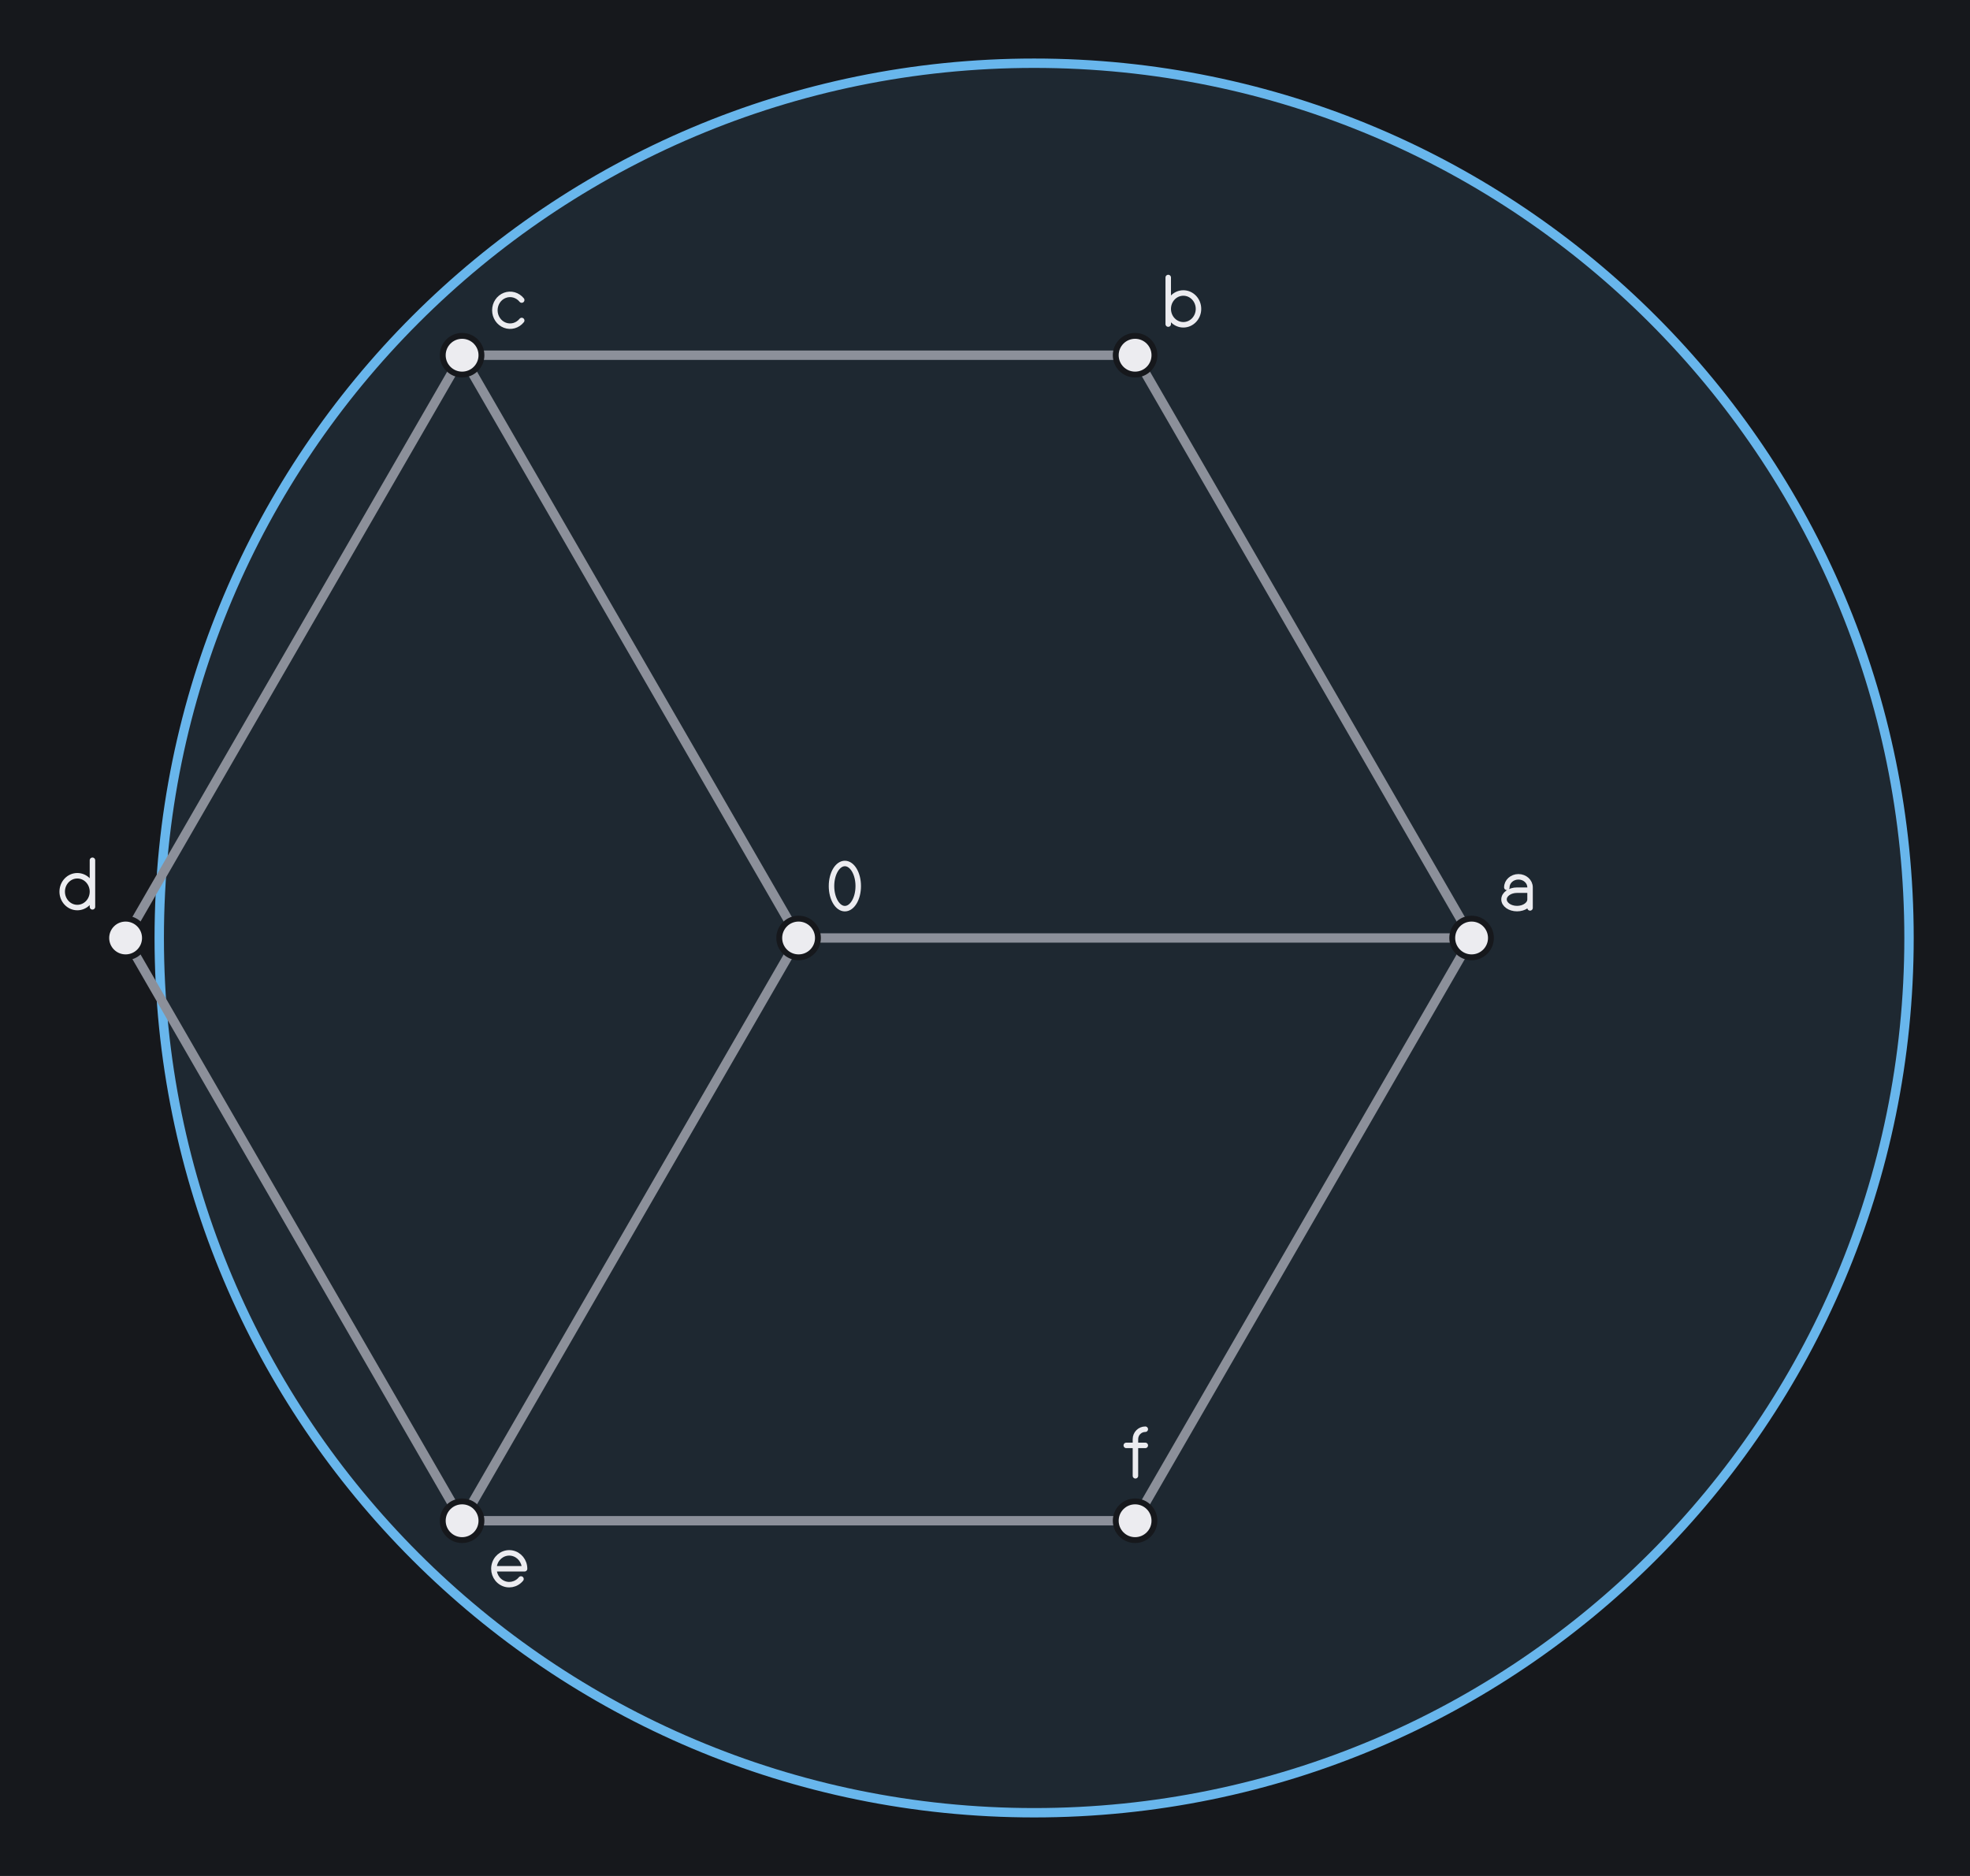
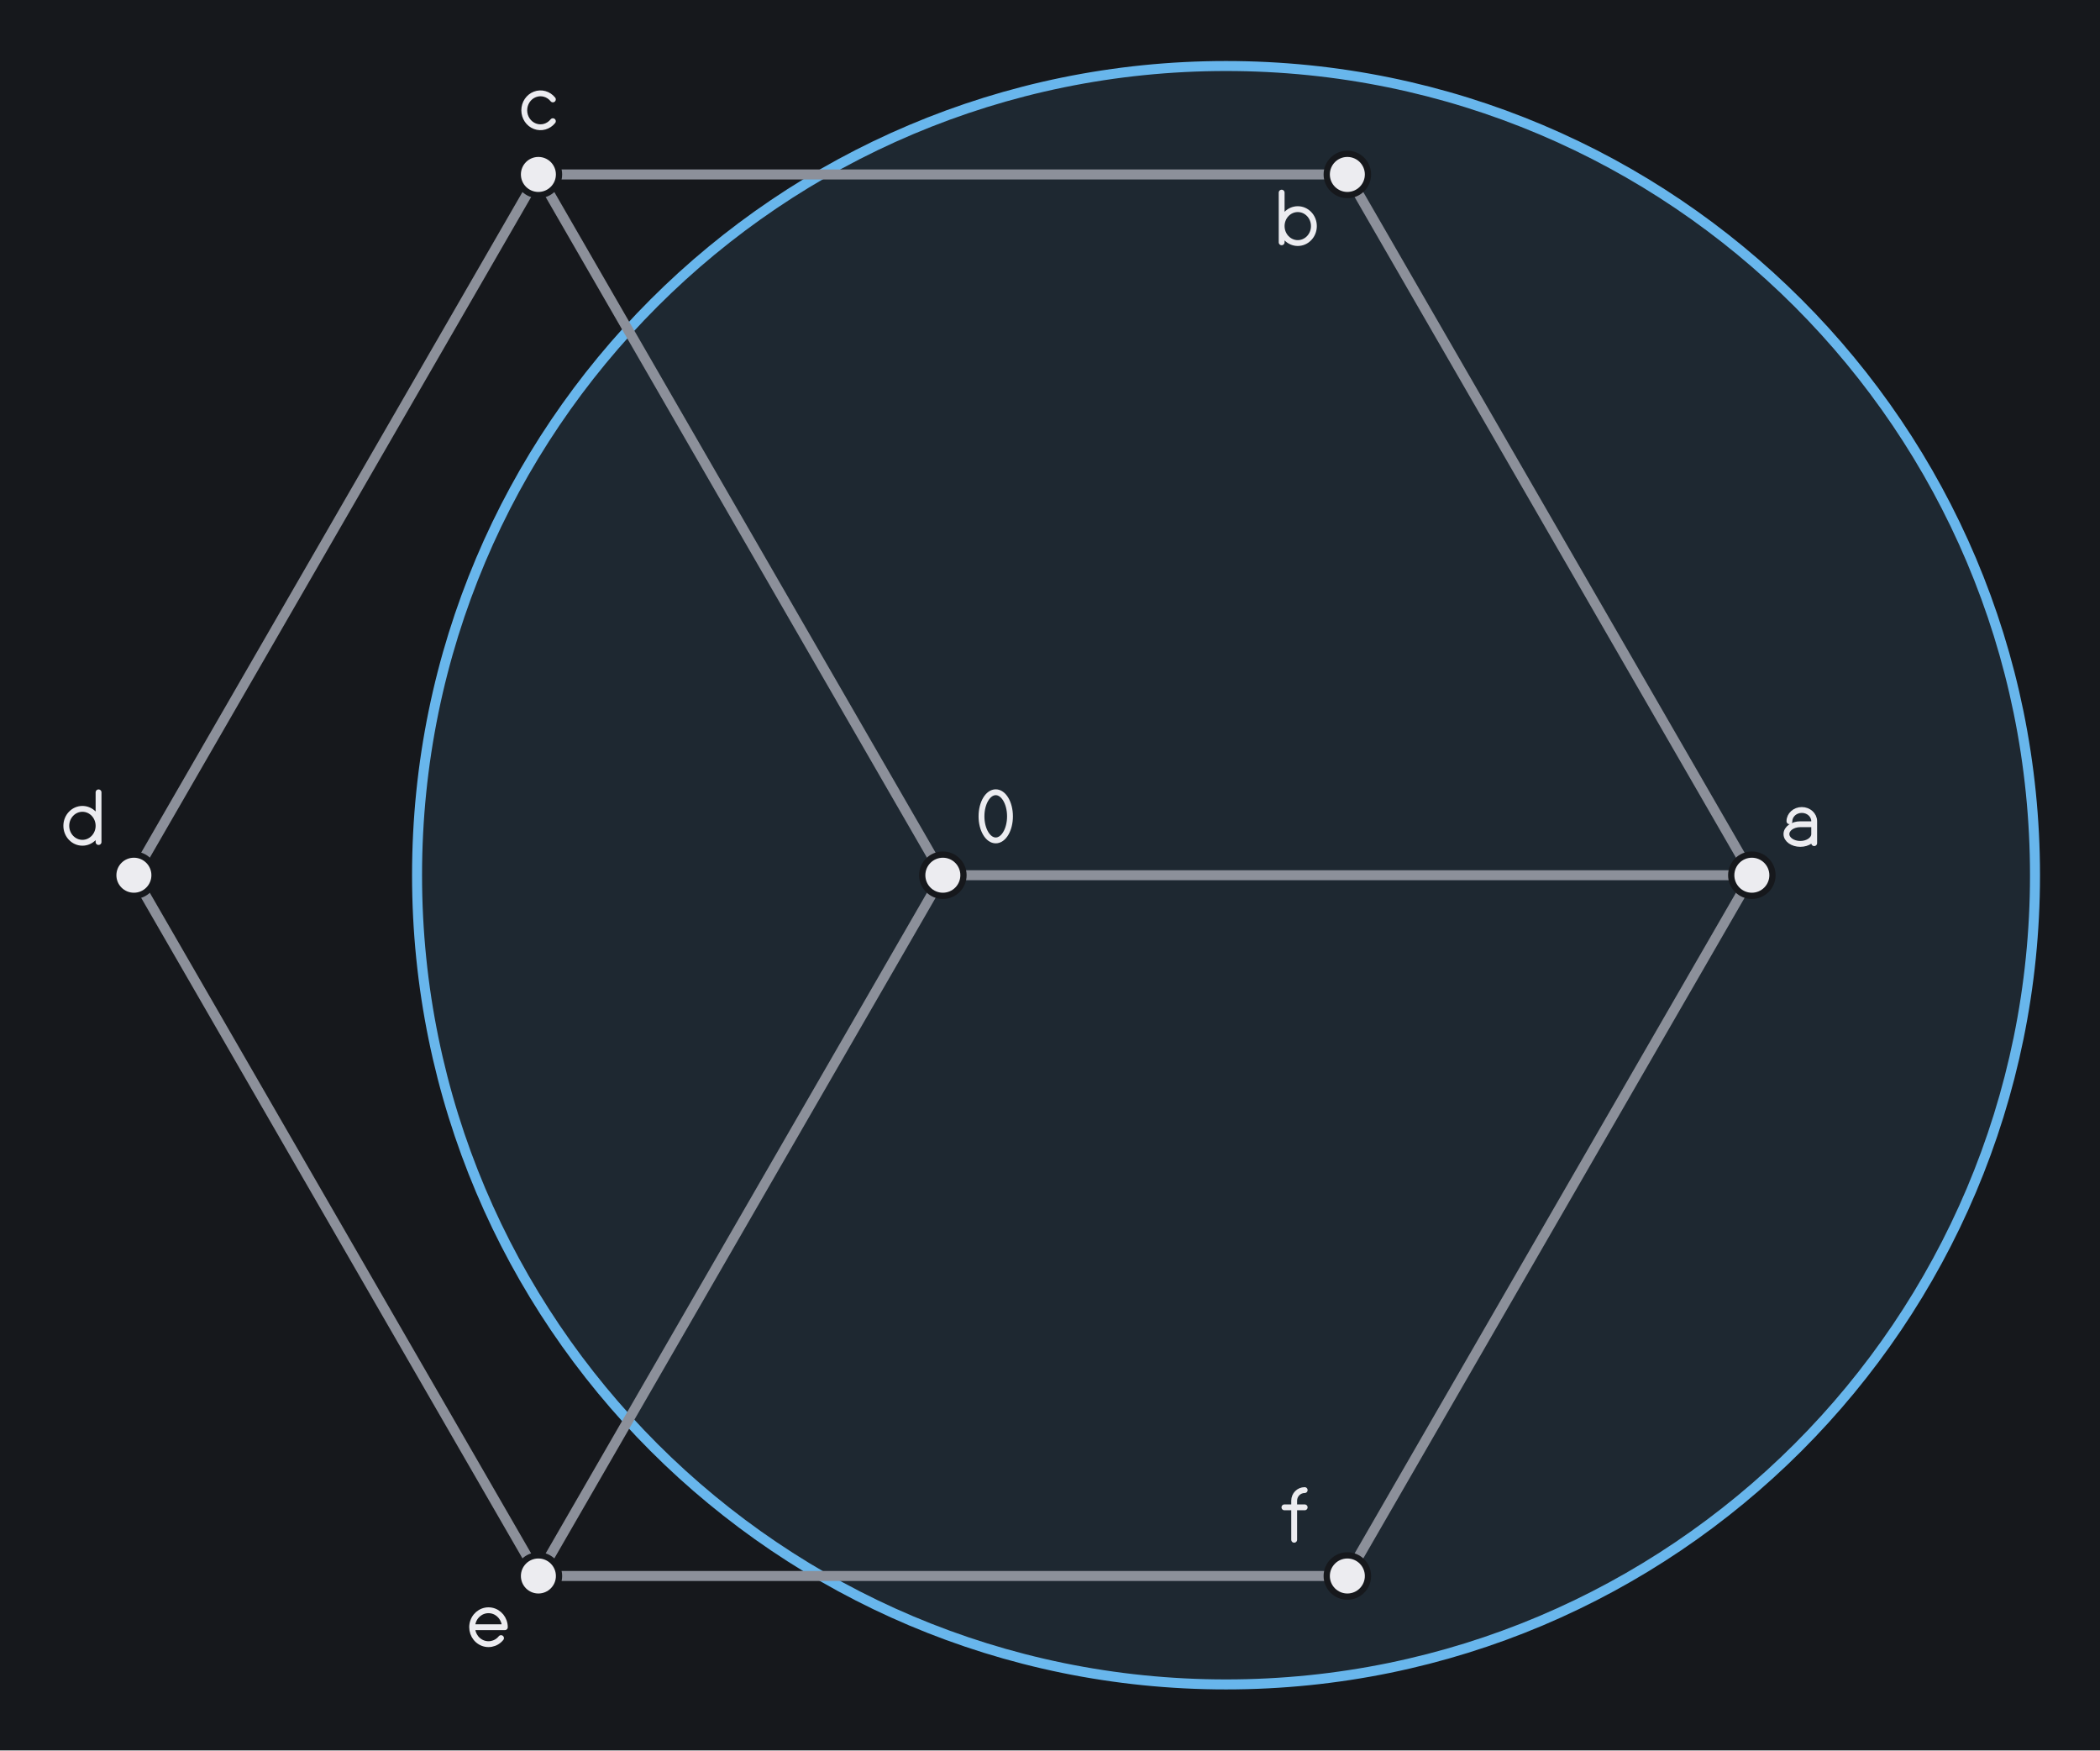
- <svg xmlns="http://www.w3.org/2000/svg" width="420" height="400" viewBox="0 0 420 400">
+ <svg xmlns="http://www.w3.org/2000/svg" width="420" height="350" viewBox="0 0 420 350">
  <g>
-     <path d="M0 0 L420 0 L420 400 L0 400 Z" fill="#16181c" />
+     <path d="M0 0 L420 0 L420 350 L0 350 Z" fill="#16181c" />
    <g>
-       <path d="M407 200 C407 303.01 323.49 386.52 220.48 386.52 C117.46 386.52 33.95 303.01 33.95 200 C33.95 96.99 117.46 13.48 220.48 13.48 C323.49 13.48 407 96.99 407 200 Z" fill="#68b6ec" fill-opacity="0.102" stroke="#68b6ec" stroke-width="2" stroke-linecap="round" stroke-linejoin="round" />
+       <path d="M407 175 C407 264.36 334.56 336.8 245.2 336.8 C155.84 336.8 83.41 264.36 83.41 175 C83.41 85.64 155.84 13.2 245.2 13.2 C334.56 13.2 407 85.64 407 175 Z" fill="#68b6ec" fill-opacity="0.102" stroke="#68b6ec" stroke-width="2" stroke-linecap="round" stroke-linejoin="round" />
    </g>
    <g>
-       <path d="M170.26 200 L313.74 200" fill="none" stroke="#8c909a" stroke-width="2" stroke-linecap="round" stroke-linejoin="round" />
+       <path d="M188.57 175 L350.37 175" fill="none" stroke="#8c909a" stroke-width="2" stroke-linecap="round" stroke-linejoin="round" />
    </g>
    <g>
-       <path d="M170.26 200 L98.52 75.74" fill="none" stroke="#8c909a" stroke-width="2" stroke-linecap="round" stroke-linejoin="round" />
+       <path d="M188.57 175 L107.68 34.88" fill="none" stroke="#8c909a" stroke-width="2" stroke-linecap="round" stroke-linejoin="round" />
    </g>
    <g>
-       <path d="M170.26 200 L98.52 324.26" fill="none" stroke="#8c909a" stroke-width="2" stroke-linecap="round" stroke-linejoin="round" />
+       <path d="M188.57 175 L107.68 315.12" fill="none" stroke="#8c909a" stroke-width="2" stroke-linecap="round" stroke-linejoin="round" />
    </g>
    <g>
-       <path d="M313.74 200 L242 75.74" fill="none" stroke="#8c909a" stroke-width="2" stroke-linecap="round" stroke-linejoin="round" />
+       <path d="M350.37 175 L269.47 34.88" fill="none" stroke="#8c909a" stroke-width="2" stroke-linecap="round" stroke-linejoin="round" />
    </g>
    <g>
-       <path d="M242 75.74 L98.52 75.74" fill="none" stroke="#8c909a" stroke-width="2" stroke-linecap="round" stroke-linejoin="round" />
+       <path d="M269.47 34.88 L107.68 34.88" fill="none" stroke="#8c909a" stroke-width="2" stroke-linecap="round" stroke-linejoin="round" />
    </g>
    <g>
-       <path d="M98.52 75.74 L26.78 200" fill="none" stroke="#8c909a" stroke-width="2" stroke-linecap="round" stroke-linejoin="round" />
+       <path d="M107.68 34.88 L26.78 175" fill="none" stroke="#8c909a" stroke-width="2" stroke-linecap="round" stroke-linejoin="round" />
    </g>
    <g>
-       <path d="M26.78 200 L98.52 324.26" fill="none" stroke="#8c909a" stroke-width="2" stroke-linecap="round" stroke-linejoin="round" />
+       <path d="M26.78 175 L107.68 315.12" fill="none" stroke="#8c909a" stroke-width="2" stroke-linecap="round" stroke-linejoin="round" />
    </g>
    <g>
-       <path d="M98.52 324.26 L242 324.26" fill="none" stroke="#8c909a" stroke-width="2" stroke-linecap="round" stroke-linejoin="round" />
+       <path d="M107.68 315.12 L269.47 315.12" fill="none" stroke="#8c909a" stroke-width="2" stroke-linecap="round" stroke-linejoin="round" />
    </g>
    <g>
-       <path d="M242 324.26 L313.74 200" fill="none" stroke="#8c909a" stroke-width="2" stroke-linecap="round" stroke-linejoin="round" />
+       <path d="M269.47 315.12 L350.37 175" fill="none" stroke="#8c909a" stroke-width="2" stroke-linecap="round" stroke-linejoin="round" />
    </g>
    <g>
-       <path d="M175.01 200 C175.01 202.62 172.88 204.75 170.26 204.75 C167.63 204.75 165.51 202.62 165.51 200 C165.51 197.38 167.63 195.25 170.26 195.25 C172.88 195.25 175.01 197.38 175.01 200 Z" fill="#16181c" />
-       <path d="M173.76 200 C173.76 201.93 172.19 203.5 170.26 203.5 C168.32 203.5 166.76 201.93 166.76 200 C166.76 198.07 168.32 196.5 170.26 196.5 C172.19 196.5 173.76 198.07 173.76 200 Z" fill="#ececf0" />
+       <path d="M193.32 175 C193.32 177.62 191.2 179.75 188.57 179.75 C185.95 179.75 183.82 177.62 183.82 175 C183.82 172.38 185.95 170.25 188.57 170.25 C191.2 170.25 193.32 172.38 193.32 175 Z" fill="#16181c" />
+       <path d="M192.07 175 C192.07 176.93 190.51 178.5 188.57 178.5 C186.64 178.5 185.07 176.93 185.07 175 C185.07 173.07 186.64 171.5 188.57 171.5 C190.51 171.5 192.07 173.07 192.07 175 Z" fill="#ececf0" />
    </g>
-     <path d="M180.125 184.117 C181.699 184.117 182.975 186.273 182.975 188.932 C182.975 191.592 181.699 193.747 180.125 193.747 C178.551 193.747 177.275 191.592 177.275 188.932 C177.275 186.273 178.551 184.117 180.125 184.117 Z" fill="none" stroke="#ececf0" stroke-width="1.17" stroke-linecap="round" stroke-linejoin="round" />
+     <path d="M199.148 158.41 C200.722 158.41 201.998 160.566 201.998 163.225 C201.998 165.885 200.722 168.04 199.148 168.04 C197.574 168.04 196.298 165.885 196.298 163.225 C196.298 160.566 197.574 158.41 199.148 158.41 Z" fill="none" stroke="#ececf0" stroke-width="1.17" stroke-linecap="round" stroke-linejoin="round" />
    <g>
-       <path d="M318.49 200 C318.49 202.62 316.36 204.75 313.74 204.75 C311.11 204.75 308.99 202.62 308.99 200 C308.99 197.38 311.11 195.25 313.74 195.25 C316.36 195.25 318.49 197.38 318.49 200 Z" fill="#16181c" />
-       <path d="M317.24 200 C317.24 201.93 315.67 203.5 313.74 203.5 C311.8 203.5 310.24 201.93 310.24 200 C310.24 198.07 311.8 196.5 313.74 196.5 C315.67 196.5 317.24 198.07 317.24 200 Z" fill="#ececf0" />
+       <path d="M355.12 175 C355.12 177.62 352.99 179.75 350.37 179.75 C347.75 179.75 345.62 177.62 345.62 175 C345.62 172.38 347.75 170.25 350.37 170.25 C352.99 170.25 355.12 172.38 355.12 175 Z" fill="#16181c" />
+       <path d="M353.87 175 C353.87 176.93 352.3 178.5 350.37 178.5 C348.44 178.5 346.87 176.93 346.87 175 C346.87 173.07 348.44 171.5 350.37 171.5 C352.3 171.5 353.87 173.07 353.87 175 Z" fill="#ececf0" />
    </g>
-     <path d="M321.254 189.206 C321.254 187.963 322.362 186.956 323.729 186.956 C325.096 186.956 326.204 187.963 326.204 189.206 L326.204 193.586 M326.204 189.806 L323.429 189.806 C321.896 189.806 320.654 190.686 320.654 191.771 C320.654 192.856 321.896 193.736 323.429 193.736 C324.962 193.736 326.204 192.856 326.204 191.771" fill="none" stroke="#ececf0" stroke-width="1.17" stroke-linecap="round" stroke-linejoin="round" />
+     <path d="M357.887 164.206 C357.887 162.963 358.995 161.956 360.362 161.956 C361.729 161.956 362.837 162.963 362.837 164.206 L362.837 168.586 M362.837 164.806 L360.062 164.806 C358.53 164.806 357.287 165.686 357.287 166.771 C357.287 167.856 358.53 168.736 360.062 168.736 C361.595 168.736 362.837 167.856 362.837 166.771" fill="none" stroke="#ececf0" stroke-width="1.17" stroke-linecap="round" stroke-linejoin="round" />
    <g>
-       <path d="M246.75 75.74 C246.75 78.37 244.62 80.49 242 80.49 C239.37 80.49 237.25 78.37 237.25 75.74 C237.25 73.12 239.37 70.99 242 70.99 C244.62 70.99 246.75 73.12 246.75 75.74 Z" fill="#16181c" />
-       <path d="M245.5 75.74 C245.5 77.68 243.93 79.24 242 79.24 C240.06 79.24 238.5 77.68 238.5 75.74 C238.5 73.81 240.06 72.24 242 72.24 C243.93 72.24 245.5 73.81 245.5 75.74 Z" fill="#ececf0" />
+       <path d="M274.22 34.88 C274.22 37.5 272.1 39.63 269.47 39.63 C266.85 39.63 264.72 37.5 264.72 34.88 C264.72 32.26 266.85 30.13 269.47 30.13 C272.1 30.13 274.22 32.26 274.22 34.88 Z" fill="#16181c" />
+       <path d="M272.97 34.88 C272.97 36.81 271.41 38.38 269.47 38.38 C267.54 38.38 265.97 36.81 265.97 34.88 C265.97 32.95 267.54 31.38 269.47 31.38 C271.41 31.38 272.97 32.95 272.97 34.88 Z" fill="#ececf0" />
    </g>
-     <path d="M249.064 59.173 L249.064 69.103 M252.289 62.473 C254.07 62.473 255.514 63.991 255.514 65.863 C255.514 67.736 254.07 69.253 252.289 69.253 C250.508 69.253 249.064 67.736 249.064 65.863 C249.064 63.991 250.508 62.473 252.289 62.473 Z" fill="none" stroke="#ececf0" stroke-width="1.17" stroke-linecap="round" stroke-linejoin="round" />
+     <path d="M256.331 38.518 L256.331 48.448 M259.556 41.818 C261.337 41.818 262.781 43.336 262.781 45.208 C262.781 47.081 261.337 48.598 259.556 48.598 C257.775 48.598 256.331 47.081 256.331 45.208 C256.331 43.336 257.775 41.818 259.556 41.818 Z" fill="none" stroke="#ececf0" stroke-width="1.17" stroke-linecap="round" stroke-linejoin="round" />
    <g>
-       <path d="M103.27 75.74 C103.27 78.37 101.14 80.49 98.52 80.49 C95.89 80.49 93.77 78.37 93.77 75.74 C93.77 73.12 95.89 70.99 98.52 70.99 C101.14 70.99 103.27 73.12 103.27 75.74 Z" fill="#16181c" />
-       <path d="M102.02 75.74 C102.02 77.68 100.45 79.24 98.52 79.24 C96.58 79.24 95.02 77.68 95.02 75.74 C95.02 73.81 96.58 72.24 98.52 72.24 C100.45 72.24 102.02 73.81 102.02 75.74 Z" fill="#ececf0" />
+       <path d="M112.43 34.88 C112.43 37.5 110.3 39.63 107.68 39.63 C105.05 39.63 102.93 37.5 102.93 34.88 C102.93 32.26 105.05 30.13 107.68 30.13 C110.3 30.13 112.43 32.26 112.43 34.88 Z" fill="#16181c" />
+       <path d="M111.18 34.88 C111.18 36.81 109.61 38.38 107.68 38.38 C105.74 38.38 104.18 36.81 104.18 34.88 C104.18 32.95 105.74 31.38 107.68 31.38 C109.61 31.38 111.18 32.95 111.18 34.88 Z" fill="#ececf0" />
    </g>
-     <path d="M111.225 63.979 C110.349 62.887 108.914 62.485 107.634 62.972 C106.354 63.46 105.503 64.733 105.503 66.158 C105.503 67.583 106.354 68.856 107.634 69.343 C108.914 69.831 110.349 69.429 111.225 68.337" fill="none" stroke="#ececf0" stroke-width="1.17" stroke-linecap="round" stroke-linejoin="round" />
+     <path d="M110.574 19.875 C109.698 18.784 108.263 18.381 106.983 18.869 C105.703 19.356 104.852 20.629 104.852 22.054 C104.852 23.48 105.703 24.753 106.983 25.24 C108.263 25.727 109.698 25.325 110.574 24.233" fill="none" stroke="#ececf0" stroke-width="1.17" stroke-linecap="round" stroke-linejoin="round" />
    <g>
-       <path d="M31.53 200 C31.53 202.62 29.4 204.75 26.78 204.75 C24.15 204.75 22.03 202.62 22.03 200 C22.03 197.38 24.15 195.25 26.78 195.25 C29.4 195.25 31.53 197.38 31.53 200 Z" fill="#16181c" />
-       <path d="M30.28 200 C30.28 201.93 28.71 203.5 26.78 203.5 C24.84 203.5 23.28 201.93 23.28 200 C23.28 198.07 24.84 196.5 26.78 196.5 C28.71 196.5 30.28 198.07 30.28 200 Z" fill="#ececf0" />
+       <path d="M31.53 175 C31.53 177.62 29.4 179.75 26.78 179.75 C24.15 179.75 22.03 177.62 22.03 175 C22.03 172.38 24.15 170.25 26.78 170.25 C29.4 170.25 31.53 172.38 31.53 175 Z" fill="#16181c" />
+       <path d="M30.28 175 C30.28 176.93 28.71 178.5 26.78 178.5 C24.84 178.5 23.28 176.93 23.28 175 C23.28 173.07 24.84 171.5 26.78 171.5 C28.71 171.5 30.28 173.07 30.28 175 Z" fill="#ececf0" />
    </g>
-     <path d="M19.71 183.431 L19.71 193.361 M16.485 186.731 C18.266 186.731 19.71 188.249 19.71 190.121 C19.71 191.993 18.266 193.511 16.485 193.511 C14.704 193.511 13.26 191.993 13.26 190.121 C13.26 188.249 14.704 186.731 16.485 186.731 Z" fill="none" stroke="#ececf0" stroke-width="1.17" stroke-linecap="round" stroke-linejoin="round" />
+     <path d="M19.71 158.431 L19.71 168.361 M16.485 161.731 C18.266 161.731 19.71 163.249 19.71 165.121 C19.71 166.993 18.266 168.511 16.485 168.511 C14.704 168.511 13.26 166.993 13.26 165.121 C13.26 163.249 14.704 161.731 16.485 161.731 Z" fill="none" stroke="#ececf0" stroke-width="1.17" stroke-linecap="round" stroke-linejoin="round" />
    <g>
-       <path d="M103.27 324.26 C103.27 326.88 101.14 329.01 98.52 329.01 C95.89 329.01 93.77 326.88 93.77 324.26 C93.77 321.63 95.89 319.51 98.52 319.51 C101.14 319.51 103.27 321.63 103.27 324.26 Z" fill="#16181c" />
-       <path d="M102.02 324.26 C102.02 326.19 100.45 327.76 98.52 327.76 C96.58 327.76 95.02 326.19 95.02 324.26 C95.02 322.32 96.58 320.76 98.52 320.76 C100.45 320.76 102.02 322.32 102.02 324.26 Z" fill="#ececf0" />
+       <path d="M112.43 315.12 C112.43 317.74 110.3 319.87 107.68 319.87 C105.05 319.87 102.93 317.74 102.93 315.12 C102.93 312.5 105.05 310.37 107.68 310.37 C110.3 310.37 112.43 312.5 112.43 315.12 Z" fill="#16181c" />
+       <path d="M111.18 315.12 C111.18 317.05 109.61 318.62 107.68 318.62 C105.74 318.62 104.18 317.05 104.18 315.12 C104.18 313.19 105.74 311.62 107.68 311.62 C109.61 311.62 111.18 313.19 111.18 315.12 Z" fill="#ececf0" />
    </g>
-     <path d="M105.298 334.497 L111.838 334.497 C111.838 332.852 110.699 331.444 109.136 331.158 C107.573 330.873 106.038 331.791 105.496 333.337 C104.953 334.883 105.559 336.61 106.933 337.433 C108.308 338.255 110.053 337.936 111.073 336.676" fill="none" stroke="#ececf0" stroke-width="1.17" stroke-linecap="round" stroke-linejoin="round" />
+     <path d="M94.429 325.36 L100.969 325.36 C100.969 323.714 99.829 322.307 98.267 322.021 C96.704 321.735 95.169 322.654 94.626 324.2 C94.083 325.746 94.689 327.473 96.064 328.295 C97.438 329.118 99.184 328.799 100.204 327.539" fill="none" stroke="#ececf0" stroke-width="1.17" stroke-linecap="round" stroke-linejoin="round" />
    <g>
-       <path d="M246.75 324.26 C246.75 326.88 244.62 329.01 242 329.01 C239.37 329.01 237.25 326.88 237.25 324.26 C237.25 321.63 239.37 319.51 242 319.51 C244.62 319.51 246.75 321.63 246.75 324.26 Z" fill="#16181c" />
-       <path d="M245.5 324.26 C245.5 326.19 243.93 327.76 242 327.76 C240.06 327.76 238.5 326.19 238.5 324.26 C238.5 322.32 240.06 320.76 242 320.76 C243.93 320.76 245.5 322.32 245.5 324.26 Z" fill="#ececf0" />
+       <path d="M274.22 315.12 C274.22 317.74 272.1 319.87 269.47 319.87 C266.85 319.87 264.72 317.74 264.72 315.12 C264.72 312.5 266.85 310.37 269.47 310.37 C272.1 310.37 274.22 312.5 274.22 315.12 Z" fill="#16181c" />
+       <path d="M272.97 315.12 C272.97 317.05 271.41 318.62 269.47 318.62 C267.54 318.62 265.97 317.05 265.97 315.12 C265.97 313.19 267.54 311.62 269.47 311.62 C271.41 311.62 272.97 313.19 272.97 315.12 Z" fill="#ececf0" />
    </g>
-     <path d="M242.072 314.673 L242.072 306.858 C242.072 305.69 243.013 304.743 244.172 304.743 M240.122 308.193 L244.172 308.193" fill="none" stroke="#ececf0" stroke-width="1.17" stroke-linecap="round" stroke-linejoin="round" />
+     <path d="M258.835 307.874 L258.835 300.059 C258.835 298.891 259.776 297.944 260.935 297.944 M256.885 301.394 L260.935 301.394" fill="none" stroke="#ececf0" stroke-width="1.17" stroke-linecap="round" stroke-linejoin="round" />
  </g>
</svg>
